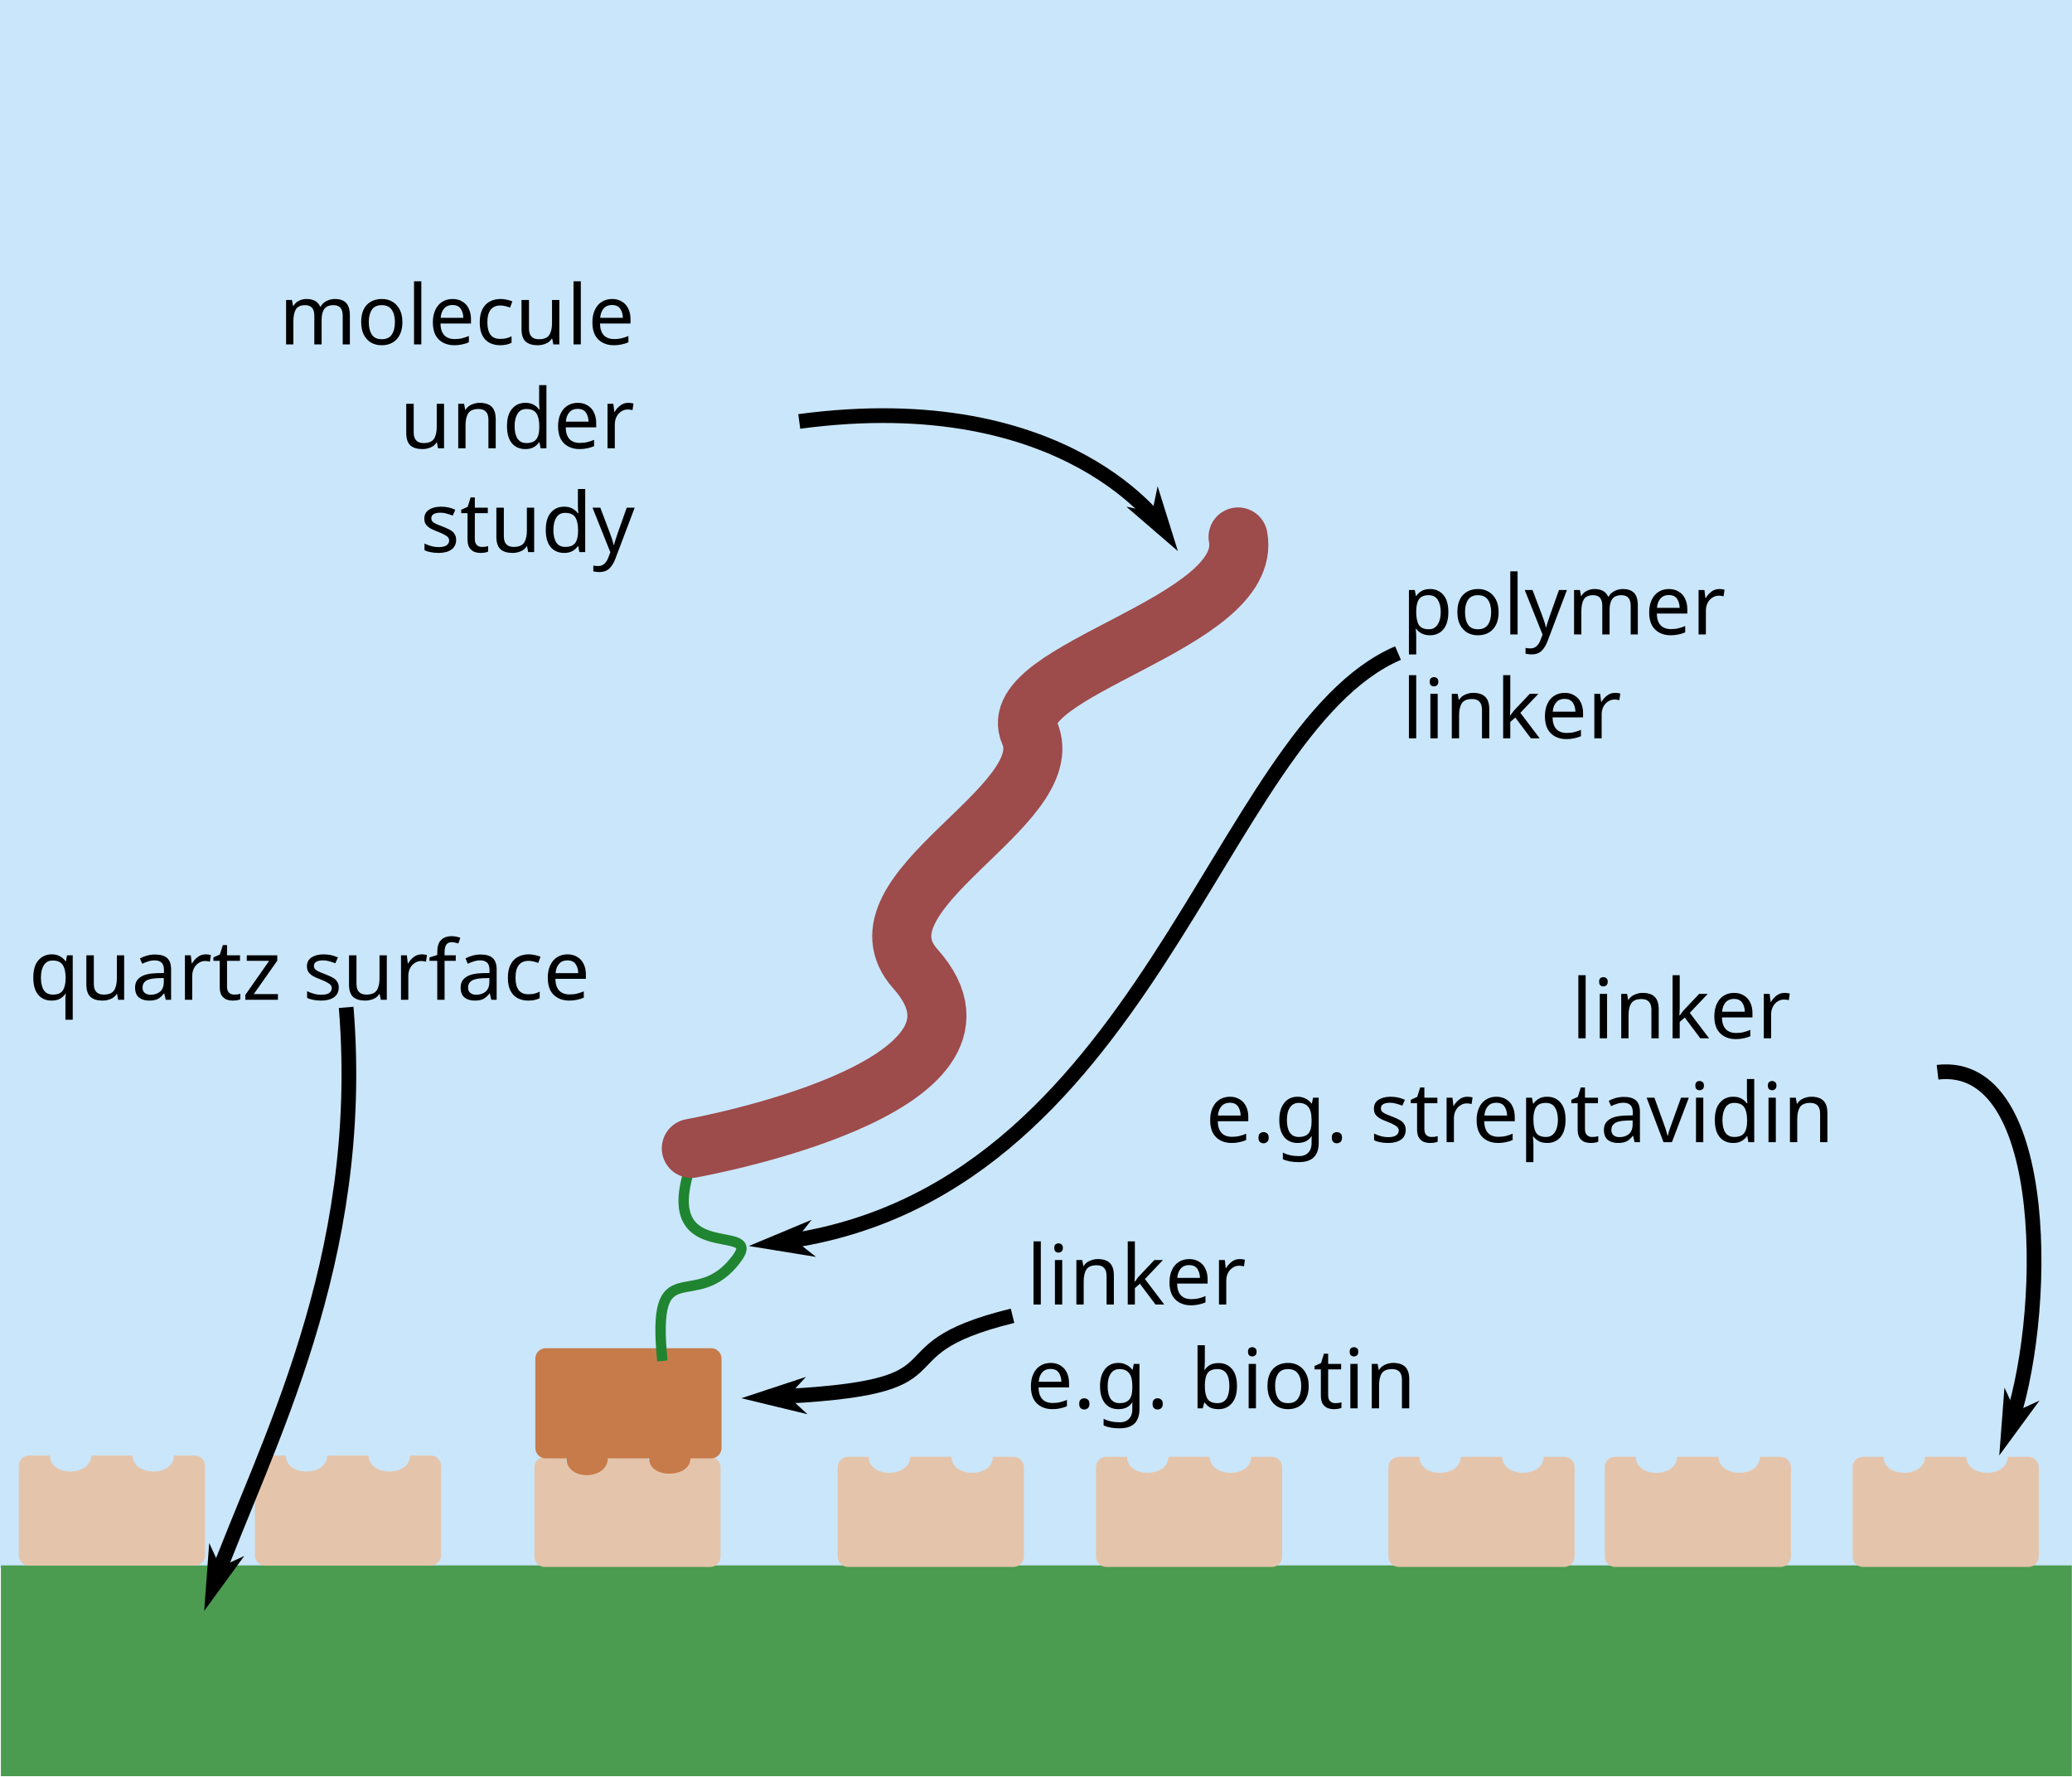
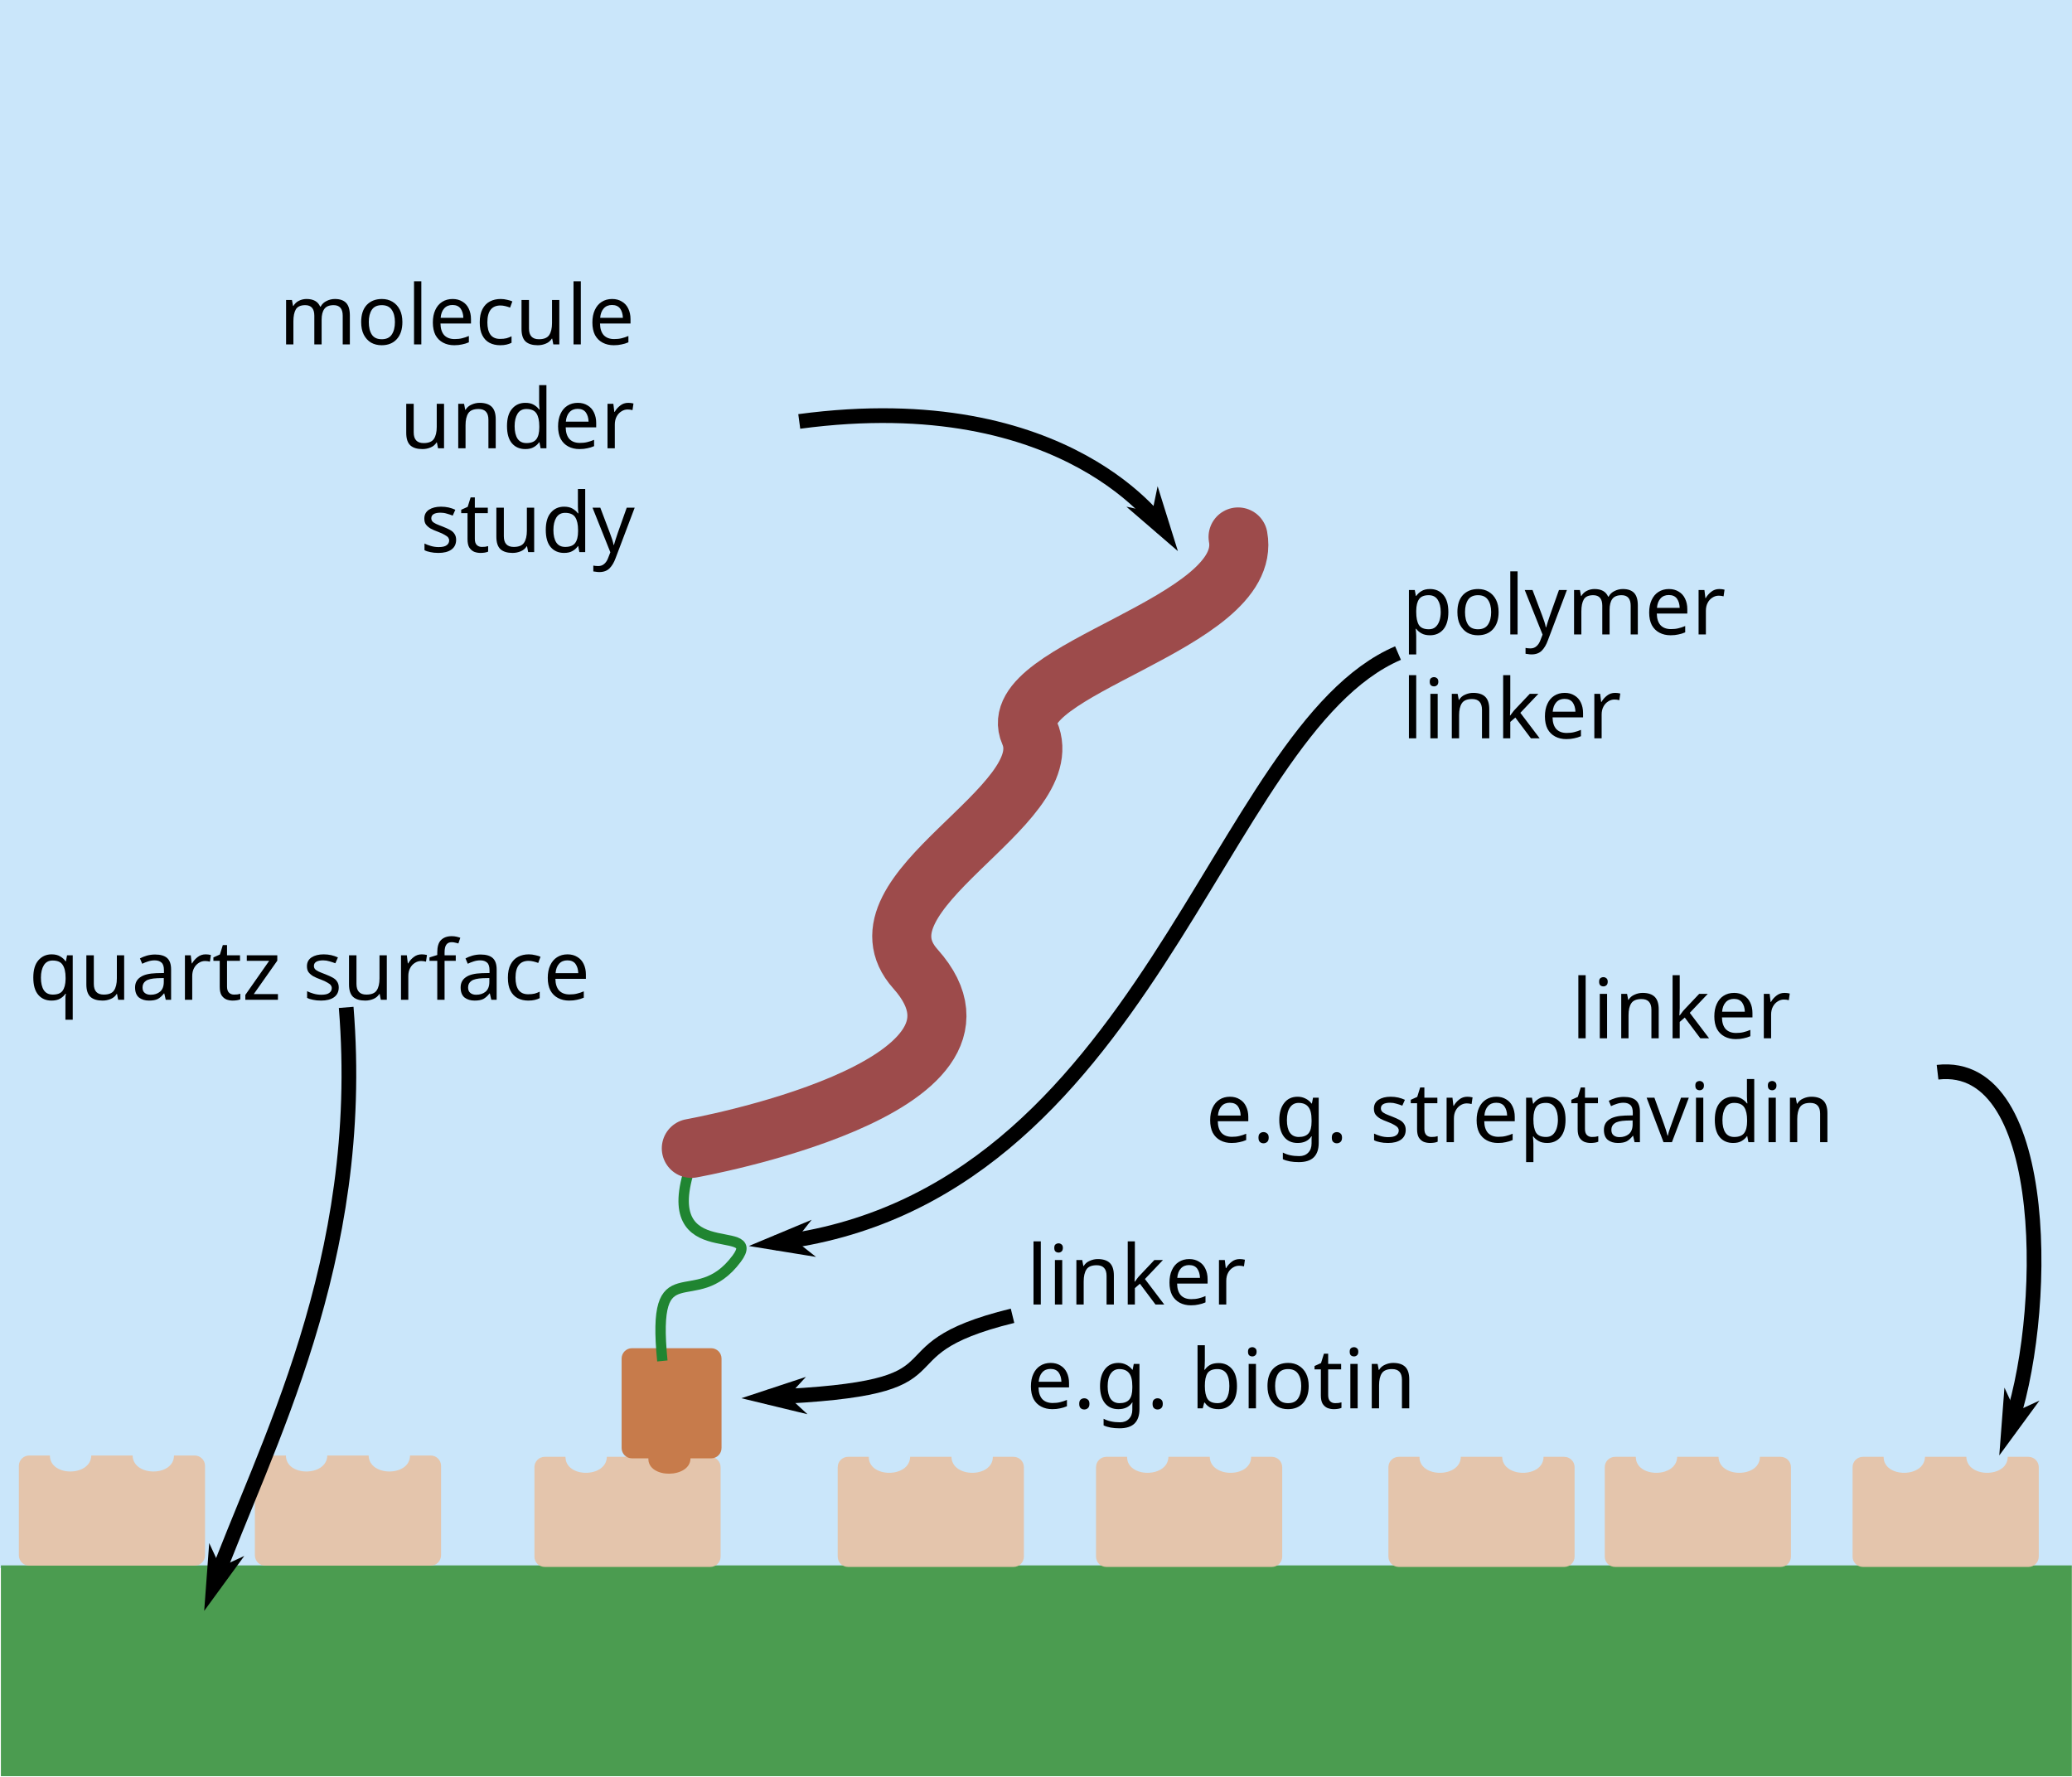
<svg xmlns="http://www.w3.org/2000/svg" xmlns:xlink="http://www.w3.org/1999/xlink" width="199.534" height="171.041" id="svg3144" version="1.1">
  <defs id="defs3146">
    <marker orient="auto" refY="0" refX="0" id="Arrow1Send" style="overflow:visible">
      <path id="path8010" d="M 0,0 5,-5 -12.5,0 5,5 0,0 z" style="fill-rule:evenodd;stroke:#000000;stroke-width:1pt" transform="matrix(-0.2,0,0,-0.2,-1.2,0)" />
    </marker>
  </defs>
  <g id="layer1" transform="translate(856.91,47.44427)">
    <rect style="color:#000000;fill:#cae6fa;fill-opacity:1;fill-rule:nonzero;stroke:none;stroke-width:1;marker:none;visibility:visible;display:inline;overflow:visible;enable-background:accumulate" id="rect7981" width="199.534" height="151.004" x="-856.91" y="-47.444" />
    <rect style="color:#000000;fill:#4b9c50;fill-opacity:1;fill-rule:nonzero;stroke:none;stroke-width:6.9;marker:none;visibility:visible;display:inline;overflow:visible;enable-background:accumulate" id="rect8861" width="199.432" height="20.297" x="-856.824" y="103.3" />
    <path style="color:#000000;fill:#e5c4a9;fill-opacity:0.963;fill-rule:nonzero;stroke:none;stroke-width:5;marker:none;visibility:visible;display:inline;overflow:visible;enable-background:accumulate" d="m -831.366,92.717 1.991,0 c -0.017,2.053 3.946,2.053 3.983,0 l 1.991,0 1.991,0 c 0.032,2.053 3.988,2.053 3.983,0 l 1.991,0 c 0.554,0 1,0.446 1,1 l 0,8.607 c 0,0.554 -0.446,1 -1,1 l -15.93,0 c -0.554,0 -1,-0.446 -1,-1 l 0,-8.607 c 0,-0.554 0.446,-1 1,-1 z" id="rect3163" />
    <use x="0" y="0" xlink:href="#rect3163" id="use3938" transform="translate(26.92073,0.1262691)" width="744.094" height="1052.362" />
    <use x="0" y="0" xlink:href="#use3938" id="use3940" transform="translate(29.20627,0)" width="744.094" height="1052.362" />
    <use x="0" y="0" xlink:href="#rect3163" id="use3942" transform="translate(-22.72843,0)" width="744.094" height="1052.362" />
    <use x="0" y="0" xlink:href="#use3940" id="use3944" transform="translate(24.87501,0)" width="744.094" height="1052.362" />
    <use x="0" y="0" xlink:href="#use3944" id="use3952" transform="translate(48.9924,0)" width="744.094" height="1052.362" />
    <use x="0" y="0" xlink:href="#use3952" id="use3954" transform="translate(-20.8344,0)" width="744.094" height="1052.362" />
    <use x="0" y="0" xlink:href="#use3952" id="use3956" transform="translate(23.86485,0)" width="744.094" height="1052.362" />
-     <path id="path3993" d="m -804.357,92.991 1.991,0 c 0.025,2.212 3.977,2.103 3.983,0 l 1.991,0 1.991,0 c -0.031,2.01 3.983,1.931 3.983,0 l 1.991,0 c 0.554,0 1,-0.446 1,-1 l 0,-8.607 c 0,-0.554 -0.446,-1 -1,-1 l -15.93,0 c -0.554,0 -1,0.446 -1,1 l 0,8.607 c 0,0.554 0.446,1 1,1 z" style="color:#000000;fill:#c77745;fill-opacity:0.963;fill-rule:nonzero;stroke:none;stroke-width:5;marker:none;visibility:visible;display:inline;overflow:visible;enable-background:accumulate" />
+     <path id="path3993" d="m -796.048,92.991 c 1.266,0.002 0.58,0 1.57,0 -0.031,2.01 4.061,1.931 4.061,0 l 1.991,0 c 0.554,0 1,-0.446 1,-1 l 0,-8.607 c 0,-0.554 -0.446,-1 -1,-1 l -7.622,0 c -0.554,0 -1,0.446 -1,1 l 0,8.607 c 0,0.554 0.446,1 1,1 z" style="color:#000000;fill:#c77745;fill-opacity:0.963;fill-rule:nonzero;stroke:none;stroke-width:5;marker:none;visibility:visible;display:inline;overflow:visible;enable-background:accumulate" />
    <path style="fill:none;stroke:#208531;stroke-width:1px;stroke-linecap:butt;stroke-linejoin:miter;stroke-opacity:1" d="m -793.125,83.612 c -1.081,-10.926 3.109,-4.43 7.15,-9.84 2.849,-3.814 -8.546,1.298 -4.025,-10.035" id="path3995" />
    <path style="fill:none;stroke:#9d4b4b;stroke-width:5.688;stroke-linecap:round;stroke-linejoin:miter;stroke-miterlimit:4;stroke-opacity:1;stroke-dasharray:none;display:inline" d="m -737.683,4.264 c 1.547,8.372 -22.744,12.766 -20.083,18.855 3.114,7.126 -17.625,15.316 -10.986,22.742 10.365,11.594 -21.583,17.278 -21.583,17.278" id="path7987" />
    <path id="path3708" d="m -759.403,79.262 c -14.14,3.463 -2.857,6.989 -23.584,7.835" style="fill:none;stroke:#000000;stroke-width:1.417;stroke-linecap:butt;stroke-linejoin:miter;stroke-miterlimit:4;stroke-opacity:1;stroke-dasharray:none;marker-end:url(#Arrow1Send);display:inline" />
    <path style="fill:none;stroke:#000000;stroke-width:1.417;stroke-linecap:butt;stroke-linejoin:miter;stroke-miterlimit:4;stroke-opacity:1;stroke-dasharray:none;marker-end:url(#Arrow1Send);display:inline" d="m -670.323,55.808 c 11.093,-1.293 10.703,24.034 6.822,34.528" id="path4023" />
    <path style="fill:none;stroke:#000000;stroke-width:1.417;stroke-linecap:butt;stroke-linejoin:miter;stroke-miterlimit:4;stroke-opacity:1;stroke-dasharray:none;marker-end:url(#Arrow1Send);display:inline" d="m -779.941,-6.861 c 25.979,-3.478 35.074,10.373 35.074,10.373" id="path4025" />
    <text xml:space="preserve" style="font-size:8px;font-style:normal;font-variant:normal;font-weight:normal;font-stretch:normal;text-align:end;line-height:125%;letter-spacing:0px;word-spacing:0px;writing-mode:lr-tb;text-anchor:end;fill:#000000;fill-opacity:1;stroke:none;display:inline;font-family:Sans;-inkscape-font-specification:Sans" x="-781.228" y="-14.277" id="text3704">
      <tspan id="tspan3706" x="-781.228" y="-14.277">molecule</tspan>
      <tspan x="-781.228" y="-4.277" id="tspan4048">under</tspan>
      <tspan x="-781.228" y="5.723" id="tspan4050">study</tspan>
      <tspan x="-781.228" y="15.723" id="tspan4052" />
    </text>
    <text id="text4054" y="78.177" x="-758.07" style="font-size:8px;font-style:normal;font-variant:normal;font-weight:normal;font-stretch:normal;text-align:start;line-height:125%;letter-spacing:0px;word-spacing:0px;writing-mode:lr-tb;text-anchor:start;fill:#000000;fill-opacity:1;stroke:none;display:inline;font-family:Sans;-inkscape-font-specification:Sans" xml:space="preserve">
      <tspan id="tspan4062" y="78.177" x="-758.07">linker</tspan>
      <tspan y="88.177" x="-758.07" id="tspan4079">e.g. biotin</tspan>
    </text>
    <text xml:space="preserve" style="font-size:8px;font-style:normal;font-variant:normal;font-weight:normal;font-stretch:normal;text-align:start;line-height:125%;letter-spacing:0px;word-spacing:0px;writing-mode:lr-tb;text-anchor:start;fill:#000000;fill-opacity:1;stroke:none;display:inline;font-family:Sans;-inkscape-font-specification:Sans" x="-669.881" y="52.544" id="text4073">
      <tspan x="-669.881" y="52.544" id="tspan4075" style="text-align:end;text-anchor:end">linker</tspan>
      <tspan x="-669.881" y="62.544" id="tspan4077" style="text-align:end;text-anchor:end">e.g. streptavidin</tspan>
    </text>
    <path style="fill:none;stroke:#000000;stroke-width:1.417;stroke-linecap:butt;stroke-linejoin:miter;stroke-miterlimit:4;stroke-opacity:1;stroke-dasharray:none;marker-end:url(#Arrow1Send);display:inline" d="m -823.573,49.563 c 1.99,24.538 -7.865,42.309 -12.801,55.741" id="path4081" />
    <text id="text4087" y="48.832" x="-821.914" style="font-size:8px;font-style:normal;font-variant:normal;font-weight:normal;font-stretch:normal;text-align:center;line-height:125%;letter-spacing:0px;word-spacing:0px;writing-mode:lr-tb;text-anchor:middle;fill:#000000;fill-opacity:1;stroke:none;display:inline;font-family:Sans;-inkscape-font-specification:Sans" xml:space="preserve">
      <tspan id="tspan4095" y="48.832" x="-821.914">quartz surface</tspan>
    </text>
    <path id="path3015" d="m -722.28,15.445 c -17.632,7.568 -24.04,52.562 -60,56.802" style="fill:none;stroke:#000000;stroke-width:1.417;stroke-linecap:butt;stroke-linejoin:miter;stroke-miterlimit:4;stroke-opacity:1;stroke-dasharray:none;marker-end:url(#Arrow1Send);display:inline" />
    <text xml:space="preserve" style="font-size:8px;font-style:normal;font-variant:normal;font-weight:normal;font-stretch:normal;text-align:start;line-height:125%;letter-spacing:0px;word-spacing:0px;writing-mode:lr-tb;text-anchor:start;fill:#000000;fill-opacity:1;stroke:none;display:inline;font-family:Sans;-inkscape-font-specification:Sans" x="-721.919" y="13.653" id="text3017">
      <tspan id="tspan3021" x="-721.919" y="13.653">polymer</tspan>
      <tspan x="-721.919" y="23.653" id="tspan3025">linker</tspan>
    </text>
  </g>
</svg>
